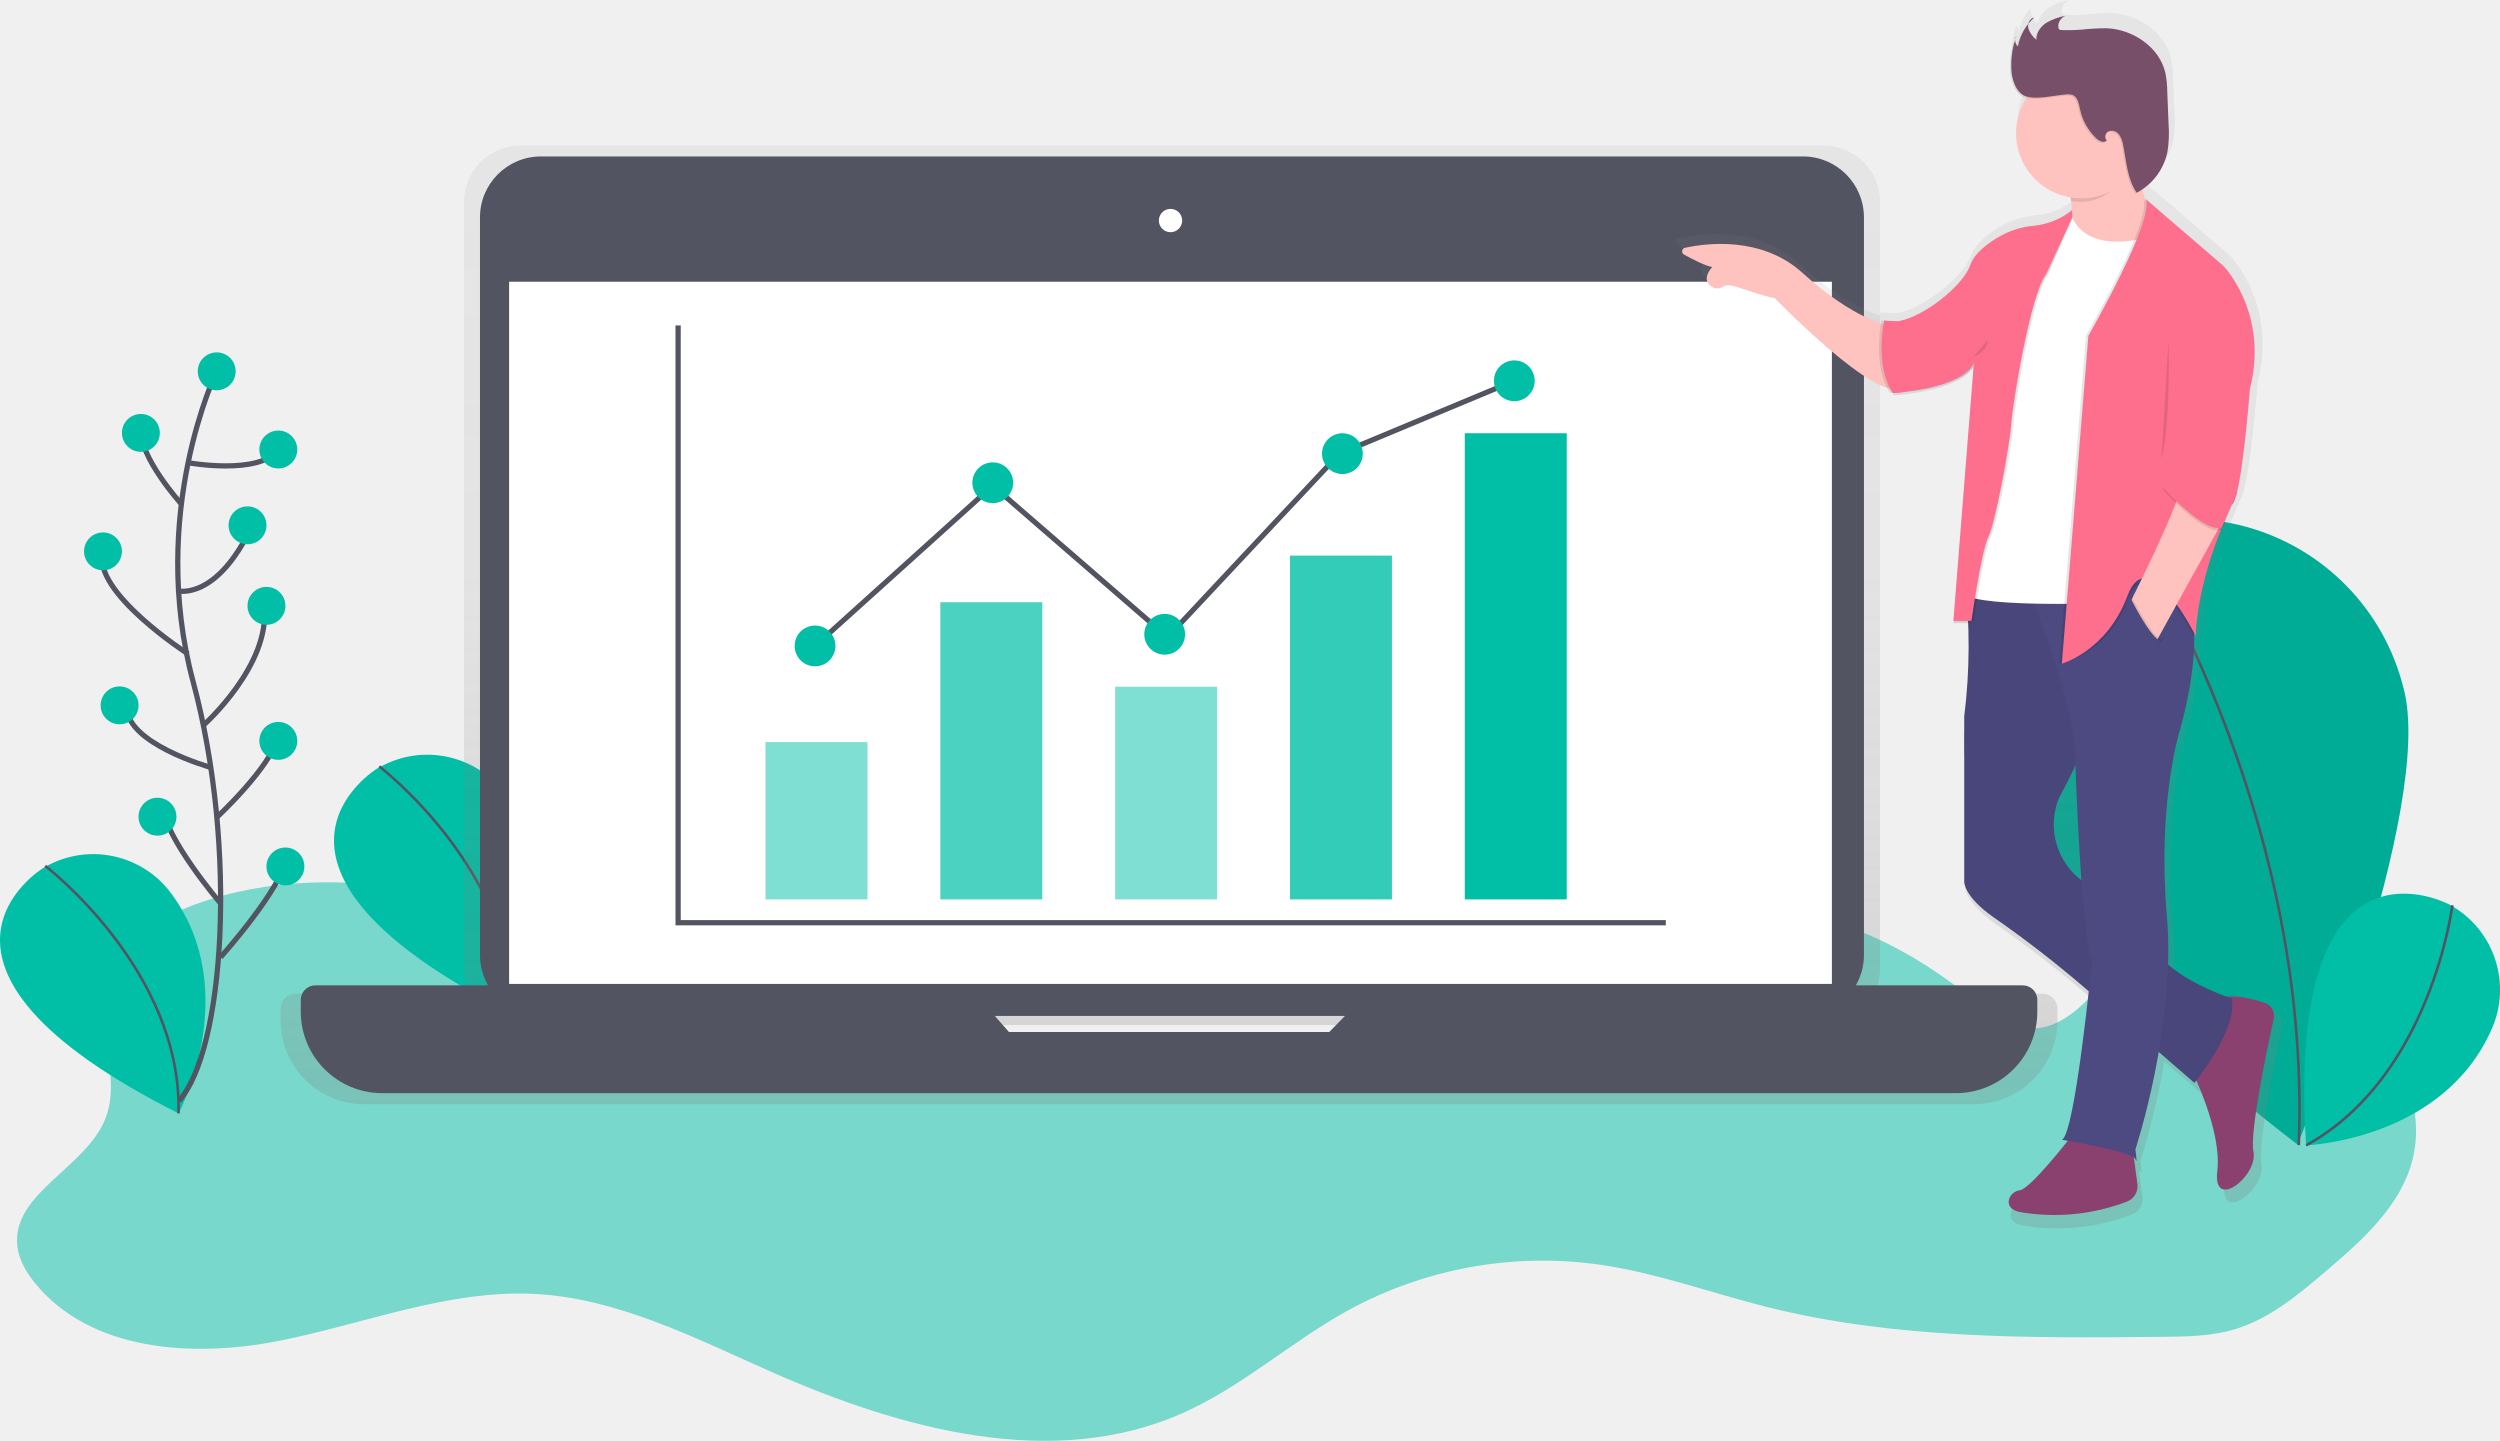
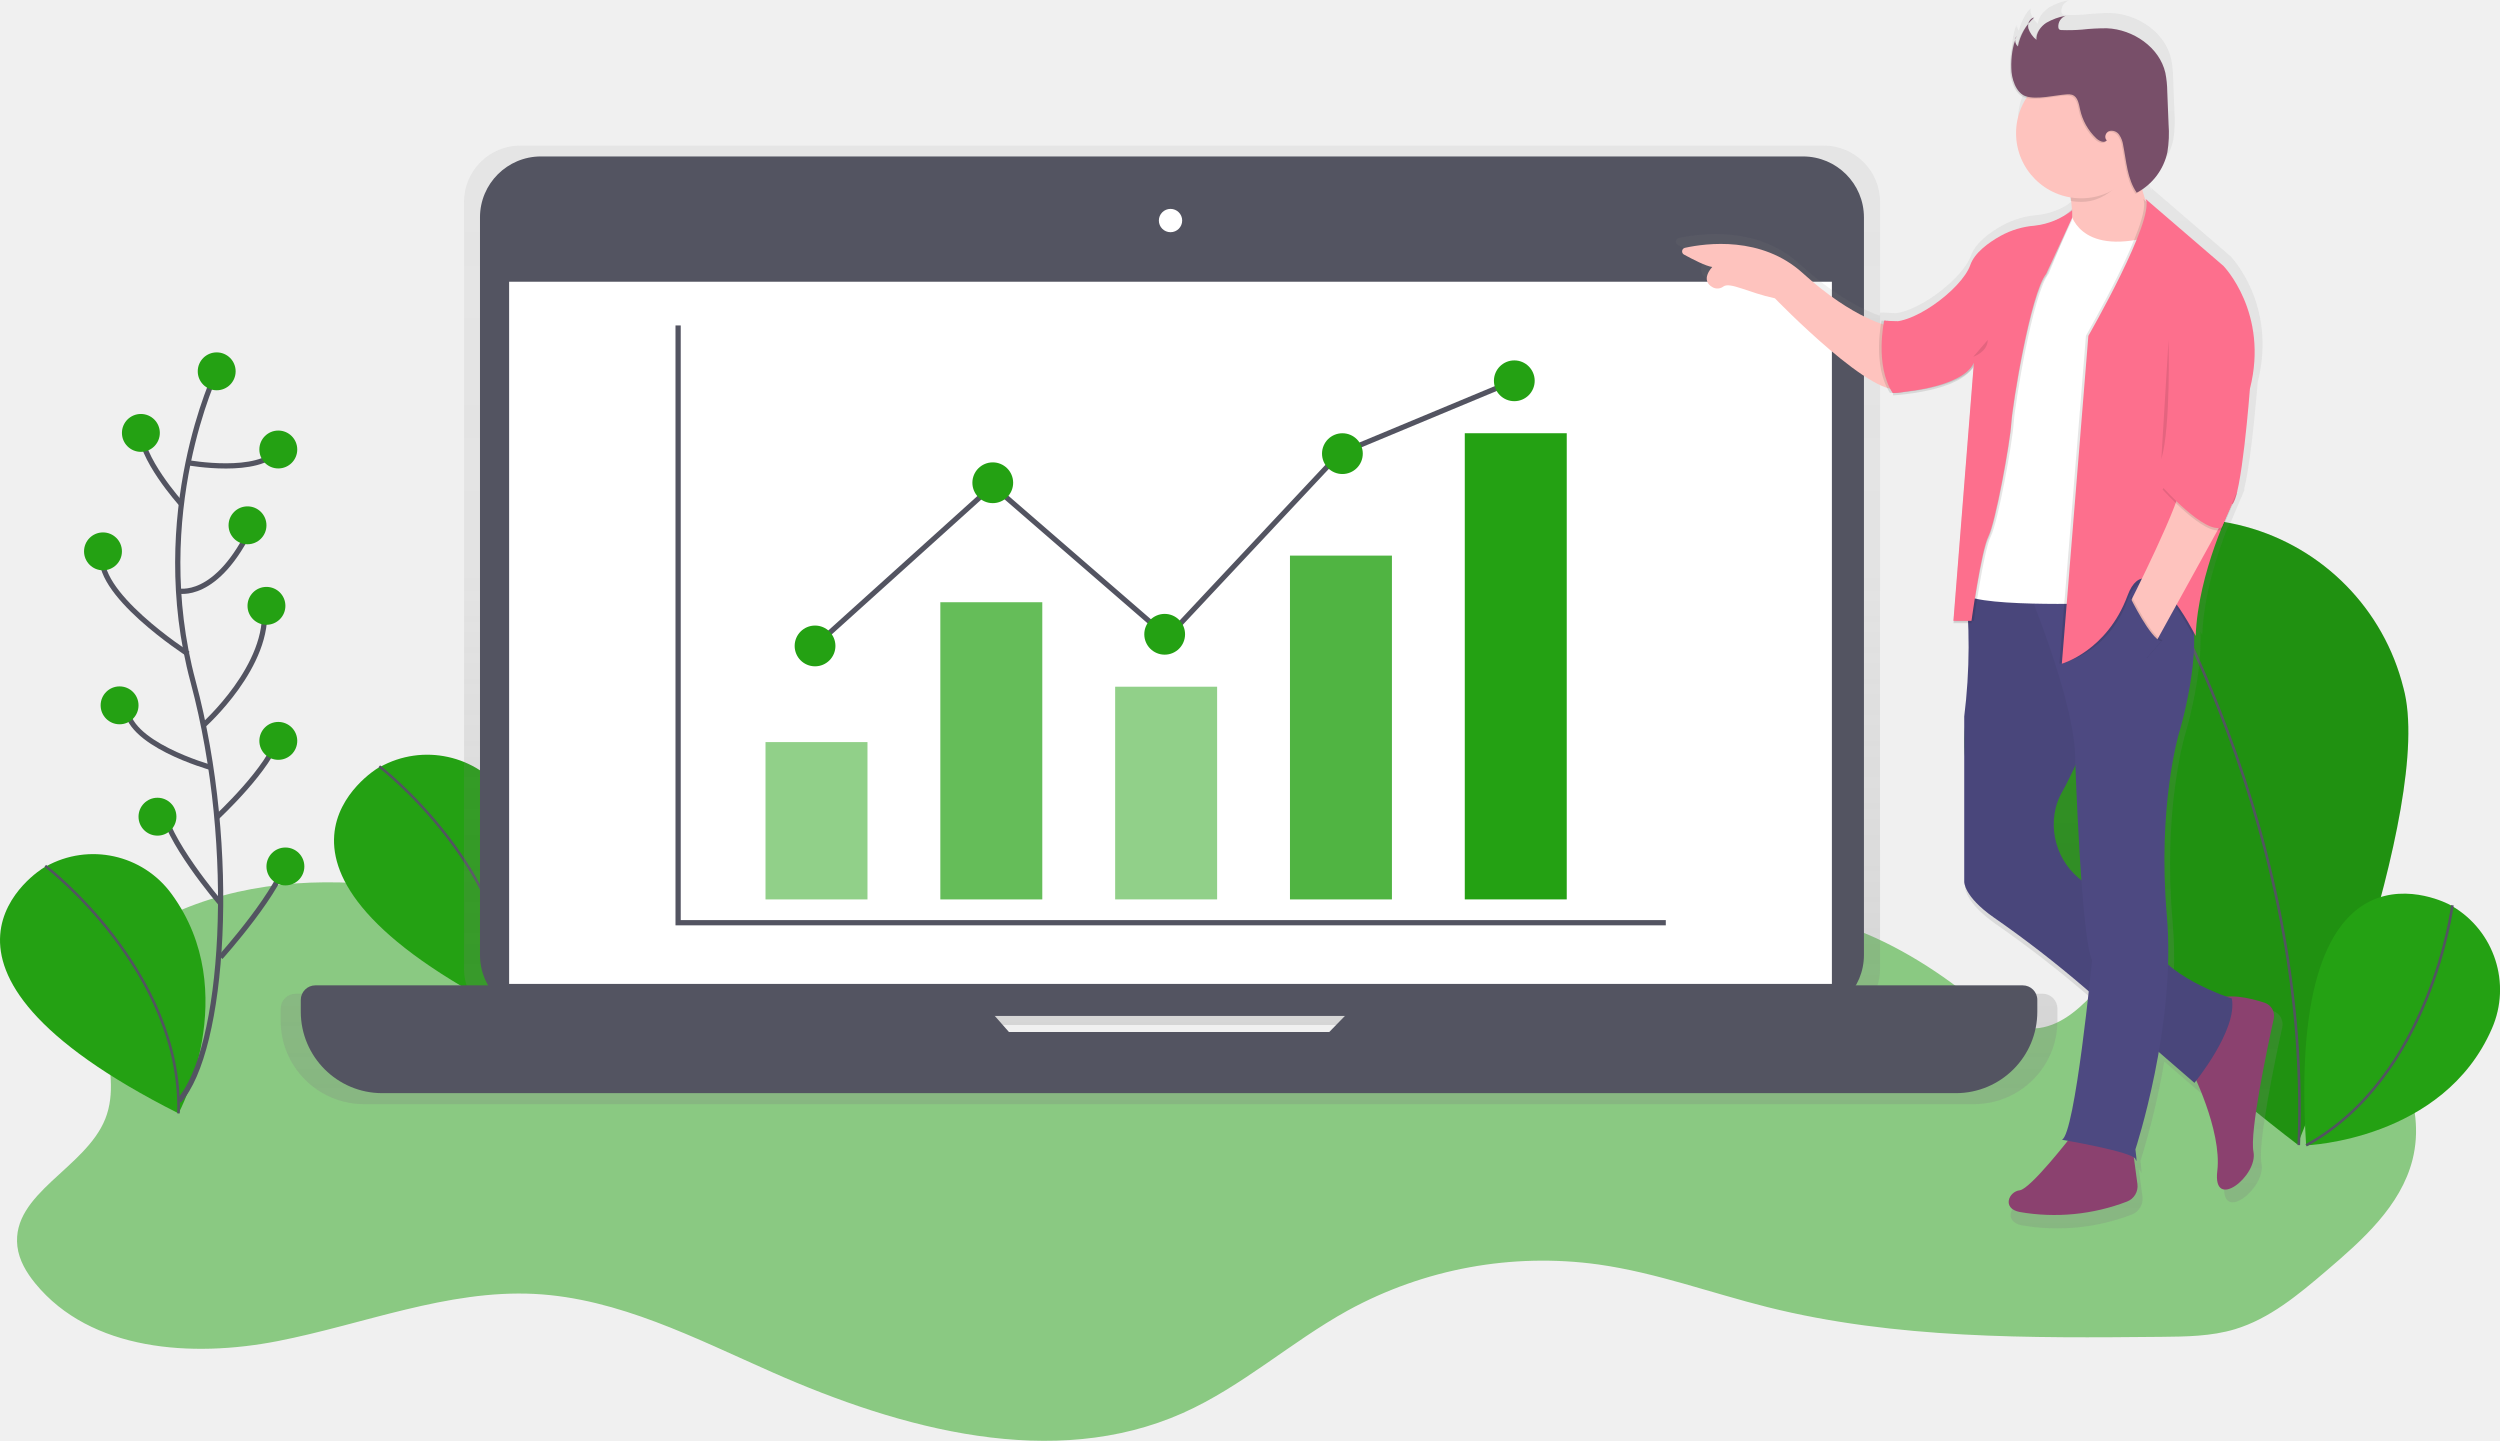
<svg xmlns="http://www.w3.org/2000/svg" xmlns:xlink="http://www.w3.org/1999/xlink" id="02a143c3-6017-4373-a226-06a05c845178" data-name="Layer 1" width="954" height="549.86" viewBox="0 0 954 549.86">
  <defs>
    <linearGradient id="6beaf3f8-3e45-4d0f-940e-4f825d2ab248" x1="569.11" y1="596.37" x2="569.11" y2="230.62" gradientUnits="userSpaceOnUse">
      <stop offset="0" stop-color="gray" stop-opacity="0.25" />
      <stop offset="0.54" stop-color="gray" stop-opacity="0.12" />
      <stop offset="1" stop-color="gray" stop-opacity="0.1" />
    </linearGradient>
    <linearGradient id="618658e0-5682-4211-900b-639feb09c488" x1="878.33" y1="643.77" x2="878.33" y2="175.07" xlink:href="#6beaf3f8-3e45-4d0f-940e-4f825d2ab248" />
  </defs>
-   <path d="M359.74,535.18c-57.68-19.93-123.63-36.8-177.52-8.16-6.83,3.63-13.56,8.2-17.24,15-9.72,17.89,5.73,41.09-1.8,60s-35.87,28.43-33.55,48.63c.61,5.28,3.47,10.06,6.84,14.18,21.11,25.79,59.81,28.4,92.52,22s64.7-19.67,98-18c32,1.65,61.44,17,90.76,29.92,49.43,21.84,107.16,37.51,156.55,15.56,22.63-10.06,41.34-27.19,63-39.15A155.06,155.06,0,0,1,733,657.6c22,3.1,43,10.9,64.53,16.28,48.9,12.21,99.94,11.81,150.33,11.33,9.38-.09,18.91-.2,27.9-2.88,13.31-4,24.29-13.21,34.86-22.22,13.89-11.83,28.52-24.83,33-42.52,5.29-21-5.66-43.32-21.9-57.59s-37-22.07-57.26-29.59c-5-1.84-10.34-3.71-15.46-2.32-3.36.92-6.19,3.16-8.7,5.57-14.38,13.84-26.53,37.25-46.14,33.49-7-1.34-12.73-6.21-18.27-10.71-29.58-24-69.37-42.53-105.07-29.27-26.11,9.7-44.54,34.61-71,43.4-18.82,6.26-39.27,3.55-59.07,4.77-28.8,1.76-56.83,11.94-85.67,11.32-73.54-1.58-134.81-71.9-208.05-65.2-5.74.52-12,1.84-15.52,6.38" transform="translate(-123 -175.07)" fill="#00bfa6" opacity="0.5" />
-   <path d="M267,468.29S205.89,505.18,318.58,562c0,0,24.83-46.1-2.62-83.69a37,37,0,0,0-48-10.52Z" transform="translate(-123 -175.07)" fill="#00bfa6" />
+   <path d="M359.74,535.18c-57.68-19.93-123.63-36.8-177.52-8.16-6.83,3.63-13.56,8.2-17.24,15-9.72,17.89,5.73,41.09-1.8,60s-35.87,28.43-33.55,48.63c.61,5.28,3.47,10.06,6.84,14.18,21.11,25.79,59.81,28.4,92.52,22s64.7-19.67,98-18c32,1.65,61.44,17,90.76,29.92,49.43,21.84,107.16,37.51,156.55,15.56,22.63-10.06,41.34-27.19,63-39.15A155.06,155.06,0,0,1,733,657.6c22,3.1,43,10.9,64.53,16.28,48.9,12.21,99.94,11.81,150.33,11.33,9.38-.09,18.91-.2,27.9-2.88,13.31-4,24.29-13.21,34.86-22.22,13.89-11.83,28.52-24.83,33-42.52,5.29-21-5.66-43.32-21.9-57.59s-37-22.07-57.26-29.59c-5-1.84-10.34-3.71-15.46-2.32-3.36.92-6.19,3.16-8.7,5.57-14.38,13.84-26.53,37.25-46.14,33.49-7-1.34-12.73-6.21-18.27-10.71-29.58-24-69.37-42.53-105.07-29.27-26.11,9.7-44.54,34.61-71,43.4-18.82,6.26-39.27,3.55-59.07,4.77-28.8,1.76-56.83,11.94-85.67,11.32-73.54-1.58-134.81-71.9-208.05-65.2-5.74.52-12,1.84-15.52,6.38" transform="translate(-123 -175.07)" fill="#24a113" opacity="0.5" />
+   <path d="M267,468.29S205.89,505.18,318.58,562c0,0,24.83-46.1-2.62-83.69a37,37,0,0,0-48-10.52Z" transform="translate(-123 -175.07)" fill="#24a113" />
  <path d="M267.73,467.52s52.32,40,50.86,94.45" transform="translate(-123 -175.07)" fill="none" stroke="#535461" stroke-miterlimit="10" />
-   <path d="M1040.15,437.56c12.38,45.27-40.43,174.24-40.43,174.24S888.6,527.67,876.21,482.4a85,85,0,1,1,163.93-44.85Z" transform="translate(-123 -175.07)" fill="#00bfa6" />
+   <path d="M1040.15,437.56c12.38,45.27-40.43,174.24-40.43,174.24S888.6,527.67,876.21,482.4a85,85,0,1,1,163.93-44.85Z" transform="translate(-123 -175.07)" fill="#24a113" />
  <path d="M1040.15,437.56c12.38,45.27-40.43,174.24-40.43,174.24S888.6,527.67,876.21,482.4a85,85,0,1,1,163.93-44.85Z" transform="translate(-123 -175.07)" opacity="0.1" />
  <path d="M936.21,378.27s69.17,104.42,64,233.78" transform="translate(-123 -175.07)" fill="none" stroke="#535461" stroke-miterlimit="10" />
-   <path d="M1057.8,520.3s-62.72-34.12-54.78,91.83c0,0,52.32-1.87,70.89-44.55a37,37,0,0,0-15.19-46.75Z" transform="translate(-123 -175.07)" fill="#00bfa6" />
+   <path d="M1057.8,520.3s-62.72-34.12-54.78,91.83c0,0,52.32-1.87,70.89-44.55a37,37,0,0,0-15.19-46.75Z" transform="translate(-123 -175.07)" fill="#24a113" />
  <path d="M1058.83,520.52s-8.1,65.38-55.81,91.61" transform="translate(-123 -175.07)" fill="none" stroke="#535461" stroke-miterlimit="10" />
-   <path d="M139.56,506.26s-61.14,36.88,51.56,93.67c0,0,24.83-46.1-2.62-83.69a37,37,0,0,0-48-10.52Z" transform="translate(-123 -175.07)" fill="#00bfa6" />
+   <path d="M139.56,506.26s-61.14,36.88,51.56,93.67c0,0,24.83-46.1-2.62-83.69a37,37,0,0,0-48-10.52Z" transform="translate(-123 -175.07)" fill="#24a113" />
  <path d="M140.26,505.49s52.32,40,50.86,94.45" transform="translate(-123 -175.07)" fill="none" stroke="#535461" stroke-miterlimit="10" />
  <path d="M902.43,554.27H838.18a21.42,21.42,0,0,0,2.24-9.57V252.14a21.51,21.51,0,0,0-21.51-21.51H321.58a21.51,21.51,0,0,0-21.51,21.51V544.71a21.42,21.42,0,0,0,2.24,9.57H235.79A5.69,5.69,0,0,0,230.1,560v4.59a31.82,31.82,0,0,0,31.82,31.82H876.3a31.82,31.82,0,0,0,31.82-31.82V560A5.69,5.69,0,0,0,902.43,554.27Zm-395.89,18.2L501,566.22H637.78l-6.1,6.26Z" transform="translate(-123 -175.07)" fill="url(#6beaf3f8-3e45-4d0f-940e-4f825d2ab248)" />
  <rect x="183.16" y="59.7" width="528.12" height="327.99" rx="23.26" ry="23.26" fill="#535461" />
  <rect x="194.28" y="107.51" width="504.77" height="267.95" fill="#fff" />
  <circle cx="446.67" cy="84.16" r="4.45" fill="#fff" />
  <path d="M647.6,551.08l-17.34,17.79H508l-15.67-17.79H243.34a5.56,5.56,0,0,0-5.56,5.56v4.48a31.1,31.1,0,0,0,31.1,31.1H869.34a31.1,31.1,0,0,0,31.1-31.1v-4.48a5.56,5.56,0,0,0-5.56-5.56Z" transform="translate(-123 -175.07)" fill="#535461" />
  <polyline points="258.77 124.19 258.77 352.11 635.67 352.11" fill="none" stroke="#535461" stroke-miterlimit="10" stroke-width="2" />
-   <rect x="292.12" y="283.18" width="38.91" height="60.04" fill="#00bfa6" opacity="0.5" />
-   <rect x="358.83" y="229.81" width="38.91" height="113.41" fill="#00bfa6" opacity="0.7" />
-   <rect x="425.54" y="262.05" width="38.91" height="81.16" fill="#00bfa6" opacity="0.5" />
-   <rect x="492.25" y="212.02" width="38.91" height="131.2" fill="#00bfa6" opacity="0.8" />
-   <rect x="558.96" y="165.32" width="38.91" height="177.89" fill="#00bfa6" />
+   <rect x="292.12" y="283.18" width="38.91" height="60.04" fill="#24a113" opacity="0.5" />
+   <rect x="358.83" y="229.81" width="38.91" height="113.41" fill="#24a113" opacity="0.7" />
+   <rect x="425.54" y="262.05" width="38.91" height="81.16" fill="#24a113" opacity="0.5" />
+   <rect x="492.25" y="212.02" width="38.91" height="131.2" fill="#24a113" opacity="0.8" />
+   <rect x="558.96" y="165.32" width="38.91" height="177.89" fill="#24a113" />
  <polyline points="311.02 246.49 378.84 185.34 445.55 243.15 511.15 173.11 577.86 145.31" fill="none" stroke="#535461" stroke-miterlimit="10" stroke-width="2" />
-   <circle cx="311.02" cy="246.49" r="7.78" fill="#00bfa6" />
-   <circle cx="444.44" cy="242.04" r="7.78" fill="#00bfa6" />
-   <circle cx="512.26" cy="173.11" r="7.78" fill="#00bfa6" />
-   <circle cx="378.84" cy="184.22" r="7.78" fill="#00bfa6" />
-   <circle cx="577.86" cy="145.31" r="7.78" fill="#00bfa6" />
+   <circle cx="311.02" cy="246.49" r="7.78" fill="#24a113" />
+   <circle cx="444.44" cy="242.04" r="7.78" fill="#24a113" />
+   <circle cx="512.26" cy="173.11" r="7.78" fill="#24a113" />
+   <circle cx="378.84" cy="184.22" r="7.78" fill="#24a113" />
+   <circle cx="577.86" cy="145.31" r="7.78" fill="#24a113" />
  <path d="M990.31,560.82c-4.1-1.35-10.18-2.91-15-2.36-4.59-1.67-15.38-6-22.75-12.52a164.07,164.07,0,0,0-.49-19.22c-3.77-42.87,4.71-71.13,4.71-71.13s6.66-21.56,5.93-39.45c.43.81.67,1.29.67,1.29.58-15.43,5.84-31.4,9.78-41.35a3.32,3.32,0,0,0,.44-.16L978,365.48a9.06,9.06,0,0,0,.83-1.93l.71-1.65-.21-.09c.07-.27.14-.56.21-.85h0c2.81-11.89,5-40.09,5-40.09,7.54-29.68-10.36-48-10.36-48l-30.38-26.14a3.85,3.85,0,0,1,.3,1.07l-.25-.22c-.43-1.23-.9-2.7-1.36-4.38a23.1,23.1,0,0,0,3-2.57,23.33,23.33,0,0,0,6.81-12.15,46.07,46.07,0,0,0,.45-11l-.5-12.61a40,40,0,0,0-.75-7.35c-2.29-10-12.54-17-22.83-17.46a83.45,83.45,0,0,0-9.8.52,65.93,65.93,0,0,1-8,.17,1.44,1.44,0,0,1-.86-.23,1.26,1.26,0,0,1-.37-.87,4.34,4.34,0,0,1,1.06-3.25,4,4,0,0,1,1.38-.79l-.73.17a4,4,0,0,1,1.2-.65,23.29,23.29,0,0,0-7.58,2.75,9.79,9.79,0,0,0-1.77,1.49,7.73,7.73,0,0,0-2.56,4.76,8.86,8.86,0,0,1-2.7-4,4,4,0,0,1,0-1.94q-.27.33-.52.68c0-.07,0-.14,0-.21a20.22,20.22,0,0,0-4,8.14,3.17,3.17,0,0,1-.72-2.34c-.15.47-.29.94-.42,1.41a3.26,3.26,0,0,1,0-.94,32.21,32.21,0,0,0-1.57,11.18c0,3.78,1.68,9.67,5.73,11,.21.07.42.12.64.17a25.43,25.43,0,0,0,17.15,38.84q.1.69.19,1.45l.16,0c.11,1,.2,2.1.26,3.22a21.67,21.67,0,0,1-3.34,2.68,27.54,27.54,0,0,1-11.12,3.68,33.1,33.1,0,0,0-13.37,4c-4.85,2.71-10.2,6.66-11.88,11.46-2.8,8-18.22,20.45-28.56,22l-3.68-.21-.27-.08v.07l-.9-.05-.05,0h-.24v.05l-.93-.05s-.09.43-.22,1.19c-5.2-1.79-16.25-6.75-30.63-19.8-16-14.53-37.65-11.67-46-9.84a1.43,1.43,0,0,0-.38,2.65c3.37,1.85,8.59,4.54,11,4.84,0,0-5,5.23.32,8a3.86,3.86,0,0,0,4-.39c2.58-1.89,9.75,2.39,20.14,4.62,0,0,29.32,30.34,43.88,35a20.93,20.93,0,0,0,1.11,1.93l.9-.07,0,.07H845l.11,1s22.64-1.19,30-9.41a11.79,11.79,0,0,0,1.43-1.53l-7.87,99h.07l-.07.94h5.79A218.25,218.25,0,0,1,872.89,449v64.54s-.3,5.68,11.5,14a441.06,441.06,0,0,1,35.72,27.69l1.43,1.24c-2.17,19.75-6.71,56.56-10.5,57.93l2.34.41c-4,5.07-15.36,19-18.82,19.37-4.24.47-7.07,7.07,0,8.48a79.21,79.21,0,0,0,42-4.14,6.41,6.41,0,0,0,4-6.82l-1.37-10.4a1.46,1.46,0,0,1,.6.63c.94,2.83,0-3.77,0-3.77a294.73,294.73,0,0,0,9.11-38l14,12.1s.28-.35.77-1c3.43,7.78,9.55,23.7,8.18,35.36-1.88,16,16,1.88,14.13-7.54-1.52-7.62,5.28-39.92,7.93-52A5.37,5.37,0,0,0,990.31,560.82Z" transform="translate(-123 -175.07)" fill="url(#618658e0-5682-4211-900b-639feb09c488)" />
  <path d="M844,299.49s-13.34-2.3-33.12-20.24c-15.65-14.19-36.76-11.4-44.9-9.61a1.39,1.39,0,0,0-.37,2.58c3.29,1.8,8.39,4.43,10.78,4.73,0,0-4.93,5.1.31,7.83a3.77,3.77,0,0,0,3.94-.38c2.52-1.84,9.52,2.34,19.67,4.51,0,0,39.56,40.94,48.76,34Z" transform="translate(-123 -175.07)" fill="#fec3be" />
  <path d="M912.11,243.83s3.68,15.64,0,26.68l16.56,2.3,14.72-7.36v-9.66s-6.9-14.72-5.06-31.74Z" transform="translate(-123 -175.07)" fill="#fec3be" />
  <path d="M959,582.83s12,23.46,10.12,39.1,15.64,1.84,13.8-7.36c-1.49-7.44,5.15-39,7.74-50.74a5.24,5.24,0,0,0-3.48-6.11c-5.53-1.82-14.79-4.05-19.44-.64C960.87,562.13,959,582.83,959,582.83Z" transform="translate(-123 -175.07)" fill="#8b416f" />
  <path d="M913.49,608.59s-15.64,20.24-19.78,20.7-6.9,6.9,0,8.28a77.34,77.34,0,0,0,41-4,6.26,6.26,0,0,0,3.93-6.66L936,607.21Z" transform="translate(-123 -175.07)" fill="#8b416f" />
  <path d="M887.73,393.78l-15,2a219.53,219.53,0,0,1-.18,52.73v63s-.29,5.55,11.23,13.62a430.67,430.67,0,0,1,34.88,27l41.74,36.16s16.56-20.24,14.26-32.2c0,0-27.6-8.74-31.28-23-2.11-8.16-12.81-15-21.57-19.3a26.82,26.82,0,0,1-14.35-30.44,23.47,23.47,0,0,1,2.35-5.91c7.36-12.88,17.94-41.86,17.94-41.86L907.51,397Z" transform="translate(-123 -175.07)" fill="#4d4981" />
  <path d="M887.73,393.78l-15,2a219.53,219.53,0,0,1-.18,52.73v63s-.29,5.55,11.23,13.62a430.67,430.67,0,0,1,34.88,27l41.74,36.16s16.56-20.24,14.26-32.2c0,0-27.6-8.74-31.28-23-2.11-8.16-12.81-15-21.57-19.3a26.82,26.82,0,0,1-14.35-30.44,23.47,23.47,0,0,1,2.35-5.91c7.36-12.88,17.94-41.86,17.94-41.86L907.51,397Z" transform="translate(-123 -175.07)" opacity="0.05" />
  <path d="M909.81,610s27.14,4.6,28.06,7.36,0-3.68,0-3.68,15.64-47.38,12-89.23,4.6-69.46,4.6-69.46,9.66-31.28,4.14-49.22-63.48-10.12-63.48-10.12,20.24,47.38,19.78,69.92c0,0,2.3,68.08,6.44,75.9C921.31,541.43,914.87,608.13,909.81,610Z" transform="translate(-123 -175.07)" fill="#4d4981" />
  <path d="M913,255.79s2.76,17,30.36,9.66L925,405.28s-53.36,1.84-52.9-4.6l11-84.63Z" transform="translate(-123 -175.07)" fill="#fff" />
  <path d="M913.72,254.87a22.42,22.42,0,0,1-13.29,6.31,32.33,32.33,0,0,0-13.06,3.88c-4.73,2.65-10,6.5-11.6,11.19-3.22,9.2-23.46,24.38-32.66,21.16l3.22,27.6s26.22-1.38,30.82-11.5L869.34,412h6.9s3.68-26.68,6.44-32.2,8.28-35.88,8.74-43.24,7.36-49.68,13.34-57l9-21.85Z" transform="translate(-123 -175.07)" opacity="0.1" />
  <path d="M913.72,256.25a28.47,28.47,0,0,1-14.21,5.85A32.33,32.33,0,0,0,886.46,266c-4.73,2.65-10,6.5-11.6,11.19-3.22,9.2-23.46,24.38-32.66,21.16l3.22,27.6s26.22-1.38,30.82-11.5l-7.82,98.43h6.9s3.68-26.68,6.44-32.2,8.28-35.88,8.74-43.24,7.36-49.68,13.34-57L913.72,259Z" transform="translate(-123 -175.07)" opacity="0.1" />
  <path d="M913.72,255.33a28.47,28.47,0,0,1-14.21,5.85,32.33,32.33,0,0,0-13.06,3.88c-4.73,2.65-10,6.5-11.6,11.19-3.22,9.2-23.46,24.38-32.66,21.16l3.22,27.6s26.22-1.38,30.82-11.5L868.42,412h6.9s3.68-26.68,6.44-32.2,8.28-35.88,8.74-43.24,7.36-49.68,13.34-57l9.89-21.39Z" transform="translate(-123 -175.07)" fill="#fd6f8d" />
  <path d="M937.18,237.62c-.6-4.36.6-7.08,1.15-12.19l-26.22,19.78s.63,2.67,1.11,6.58a25,25,0,0,0,4,.32C926.32,252.11,932.87,245,937.18,237.62Z" transform="translate(-123 -175.07)" opacity="0.1" />
  <circle cx="794.17" cy="50.83" r="24.84" fill="#fec3be" />
  <path d="M890.06,201.55a31.44,31.44,0,0,1,2-12.29,3.07,3.07,0,0,0,.52,4,19.68,19.68,0,0,1,6.24-11.06c-1.77.29-2.68,2.48-2.24,4.22a9.6,9.6,0,0,0,3.07,4.32c-.15-2.63,1.59-5.09,3.79-6.53a22.74,22.74,0,0,1,7.4-2.68,4.29,4.29,0,0,0-2.84,4.4,1.23,1.23,0,0,0,.37.85,1.41,1.41,0,0,0,.84.22,64.38,64.38,0,0,0,7.77-.17,81.49,81.49,0,0,1,9.57-.51c10,.42,20.05,7.25,22.29,17a39.09,39.09,0,0,1,.73,7.18l.49,12.31a45,45,0,0,1-.44,10.76,22.8,22.8,0,0,1-11.71,15.48c-3.61-5.23-3.93-11.95-5.18-18.18a9.2,9.2,0,0,0-1.56-4,3.51,3.51,0,0,0-3.85-1.3c-1.35.54-1.93,2.6-.81,3.52-1,1.18-2.87.3-4-.75a21.48,21.48,0,0,1-6.23-11.13c-.45-2.14-.9-4.78-3-5.51a5.58,5.58,0,0,0-2.22-.15c-4.38.3-11.23,2.11-15.47.72C891.7,211,890.06,205.24,890.06,201.55Z" transform="translate(-123 -175.07)" opacity="0.1" />
  <path d="M890.52,201.09a31.44,31.44,0,0,1,2-12.29,3.07,3.07,0,0,0,.52,4,19.68,19.68,0,0,1,6.24-11.06c-1.77.29-2.68,2.48-2.24,4.22a9.6,9.6,0,0,0,3.07,4.32c-.15-2.63,1.59-5.09,3.79-6.53a22.74,22.74,0,0,1,7.4-2.68,4.29,4.29,0,0,0-2.84,4.4,1.23,1.23,0,0,0,.37.85,1.41,1.41,0,0,0,.84.22,64.38,64.38,0,0,0,7.77-.17,81.49,81.49,0,0,1,9.57-.51c10,.42,20.05,7.25,22.29,17a39.09,39.09,0,0,1,.73,7.18l.49,12.31a45,45,0,0,1-.44,10.76,22.8,22.8,0,0,1-11.71,15.48c-3.61-5.23-3.93-11.95-5.18-18.18a9.2,9.2,0,0,0-1.56-4,3.51,3.51,0,0,0-3.85-1.3c-1.35.54-1.93,2.6-.81,3.52-1,1.18-2.87.3-4-.75a21.48,21.48,0,0,1-6.23-11.13c-.45-2.14-.9-4.78-3-5.51a5.58,5.58,0,0,0-2.22-.15c-4.38.3-11.23,2.11-15.47.72C892.16,210.53,890.52,204.78,890.52,201.09Z" transform="translate(-123 -175.07)" fill="#784f69" />
  <path d="M841,297.42s-3.68,17,3.22,27.6l3.91-.32-2.13-27Z" transform="translate(-123 -175.07)" opacity="0.1" />
  <path d="M842,297.42s-3.68,17,3.22,27.6l3.91-.32-2.13-27Z" transform="translate(-123 -175.07)" fill="#fd6f8d" />
  <path d="M940.86,251l29.67,25.53s17.48,17.94,10.12,46.92c0,0-3.22,42.32-6.9,44.16,0,0-12.88,25.76-13.8,50.14,0,0-17.25-34.73-25.07-13.57s-26,24.15-26,24.15L919,303.17S944.54,258.78,940.86,251Z" transform="translate(-123 -175.07)" opacity="0.1" />
  <path d="M941.78,251l29.67,25.53s17.48,17.94,10.12,46.92c0,0-3.22,42.32-6.9,44.16,0,0-12.88,25.76-13.8,50.14,0,0-18.17-36.57-26-15.41s-25.07,26-25.07,26l10.12-125.11S945.46,258.78,941.78,251Z" transform="translate(-123 -175.07)" fill="#fd6f8d" />
  <path d="M955.35,358.83s7.36-5.06,19.32,8.74l-29.44,53.36L935.34,406S956.27,364.81,955.35,358.83Z" transform="translate(-123 -175.07)" fill="#fec3be" />
  <path d="M948.22,361.82s16.28,18.28,22.63,15.35l5.88-13.69L954.66,354Z" transform="translate(-123 -175.07)" opacity="0.1" />
  <path d="M948.22,360.9s16.28,18.28,22.63,15.35l5.88-13.69-22.07-9.48Z" transform="translate(-123 -175.07)" fill="#fd6f8d" />
  <path d="M936.34,402.51s7.75,15.88,11.88,16.8l-6,6.9-8.74-16.56Z" transform="translate(-123 -175.07)" opacity="0.1" />
  <path d="M935.88,403s7.75,15.88,11.88,16.8l-6,6.9L933,410.11Z" transform="translate(-123 -175.07)" fill="#4d4981" />
  <path d="M950.52,304.78s.92,33.12-2.76,45.54" transform="translate(-123 -175.07)" opacity="0.1" />
  <path d="M876,311.22s5.52-1.84,5.52-6.44" transform="translate(-123 -175.07)" opacity="0.1" />
  <path d="M205.69,316.76s-26.22,54.24-9,118.43,11.75,141-5.42,160" transform="translate(-123 -175.07)" fill="none" stroke="#535461" stroke-miterlimit="10" stroke-width="2" />
-   <circle cx="82.69" cy="141.7" r="7.23" fill="#00bfa6" />
+   <circle cx="82.69" cy="141.7" r="7.23" fill="#24a113" />
  <path d="M194.79,351.65s27.18,4.9,34.41-5" transform="translate(-123 -175.07)" fill="none" stroke="#535461" stroke-miterlimit="10" stroke-width="2" />
  <path d="M192.21,367.4s-16.35-18.09-15.45-28.94" transform="translate(-123 -175.07)" fill="none" stroke="#535461" stroke-miterlimit="10" stroke-width="2" />
  <path d="M190.82,400.54s14.87,3.92,28.44-25" transform="translate(-123 -175.07)" fill="none" stroke="#535461" stroke-miterlimit="10" stroke-width="2" />
  <path d="M194.79,424.64s-37-23.81-32.49-39.17" transform="translate(-123 -175.07)" fill="none" stroke="#535461" stroke-miterlimit="10" stroke-width="2" />
  <path d="M200.57,451.89s25.92-23,23.21-45.63" transform="translate(-123 -175.07)" fill="none" stroke="#535461" stroke-miterlimit="10" stroke-width="2" />
  <path d="M203.39,467.91s-33-9.22-32-23.68" transform="translate(-123 -175.07)" fill="none" stroke="#535461" stroke-miterlimit="10" stroke-width="2" />
  <path d="M205.69,487s20.79-19.26,23.5-31" transform="translate(-123 -175.07)" fill="none" stroke="#535461" stroke-miterlimit="10" stroke-width="2" />
  <path d="M207.14,519.75s-21.33-24.9-22.24-37.55" transform="translate(-123 -175.07)" fill="none" stroke="#535461" stroke-miterlimit="10" stroke-width="2" />
  <path d="M207.14,540.36s23.87-26.52,25.67-39.17" transform="translate(-123 -175.07)" fill="none" stroke="#535461" stroke-miterlimit="10" stroke-width="2" />
-   <circle cx="53.76" cy="165.2" r="7.23" fill="#00bfa6" />
-   <circle cx="45.63" cy="269.16" r="7.23" fill="#00bfa6" />
-   <circle cx="39.3" cy="210.4" r="7.23" fill="#00bfa6" />
-   <circle cx="106.2" cy="171.53" r="7.23" fill="#00bfa6" />
-   <circle cx="106.2" cy="282.72" r="7.23" fill="#00bfa6" />
-   <circle cx="94.45" cy="200.46" r="7.23" fill="#00bfa6" />
-   <circle cx="108.91" cy="330.64" r="7.23" fill="#00bfa6" />
-   <circle cx="60.09" cy="311.65" r="7.23" fill="#00bfa6" />
-   <circle cx="101.68" cy="231.19" r="7.23" fill="#00bfa6" />
+   <circle cx="53.76" cy="165.2" r="7.23" fill="#24a113" />
+   <circle cx="45.63" cy="269.16" r="7.23" fill="#24a113" />
+   <circle cx="39.3" cy="210.4" r="7.23" fill="#24a113" />
+   <circle cx="106.2" cy="171.53" r="7.23" fill="#24a113" />
+   <circle cx="106.2" cy="282.72" r="7.23" fill="#24a113" />
+   <circle cx="94.45" cy="200.46" r="7.23" fill="#24a113" />
+   <circle cx="108.91" cy="330.64" r="7.23" fill="#24a113" />
+   <circle cx="60.09" cy="311.65" r="7.23" fill="#24a113" />
+   <circle cx="101.68" cy="231.19" r="7.23" fill="#24a113" />
</svg>
